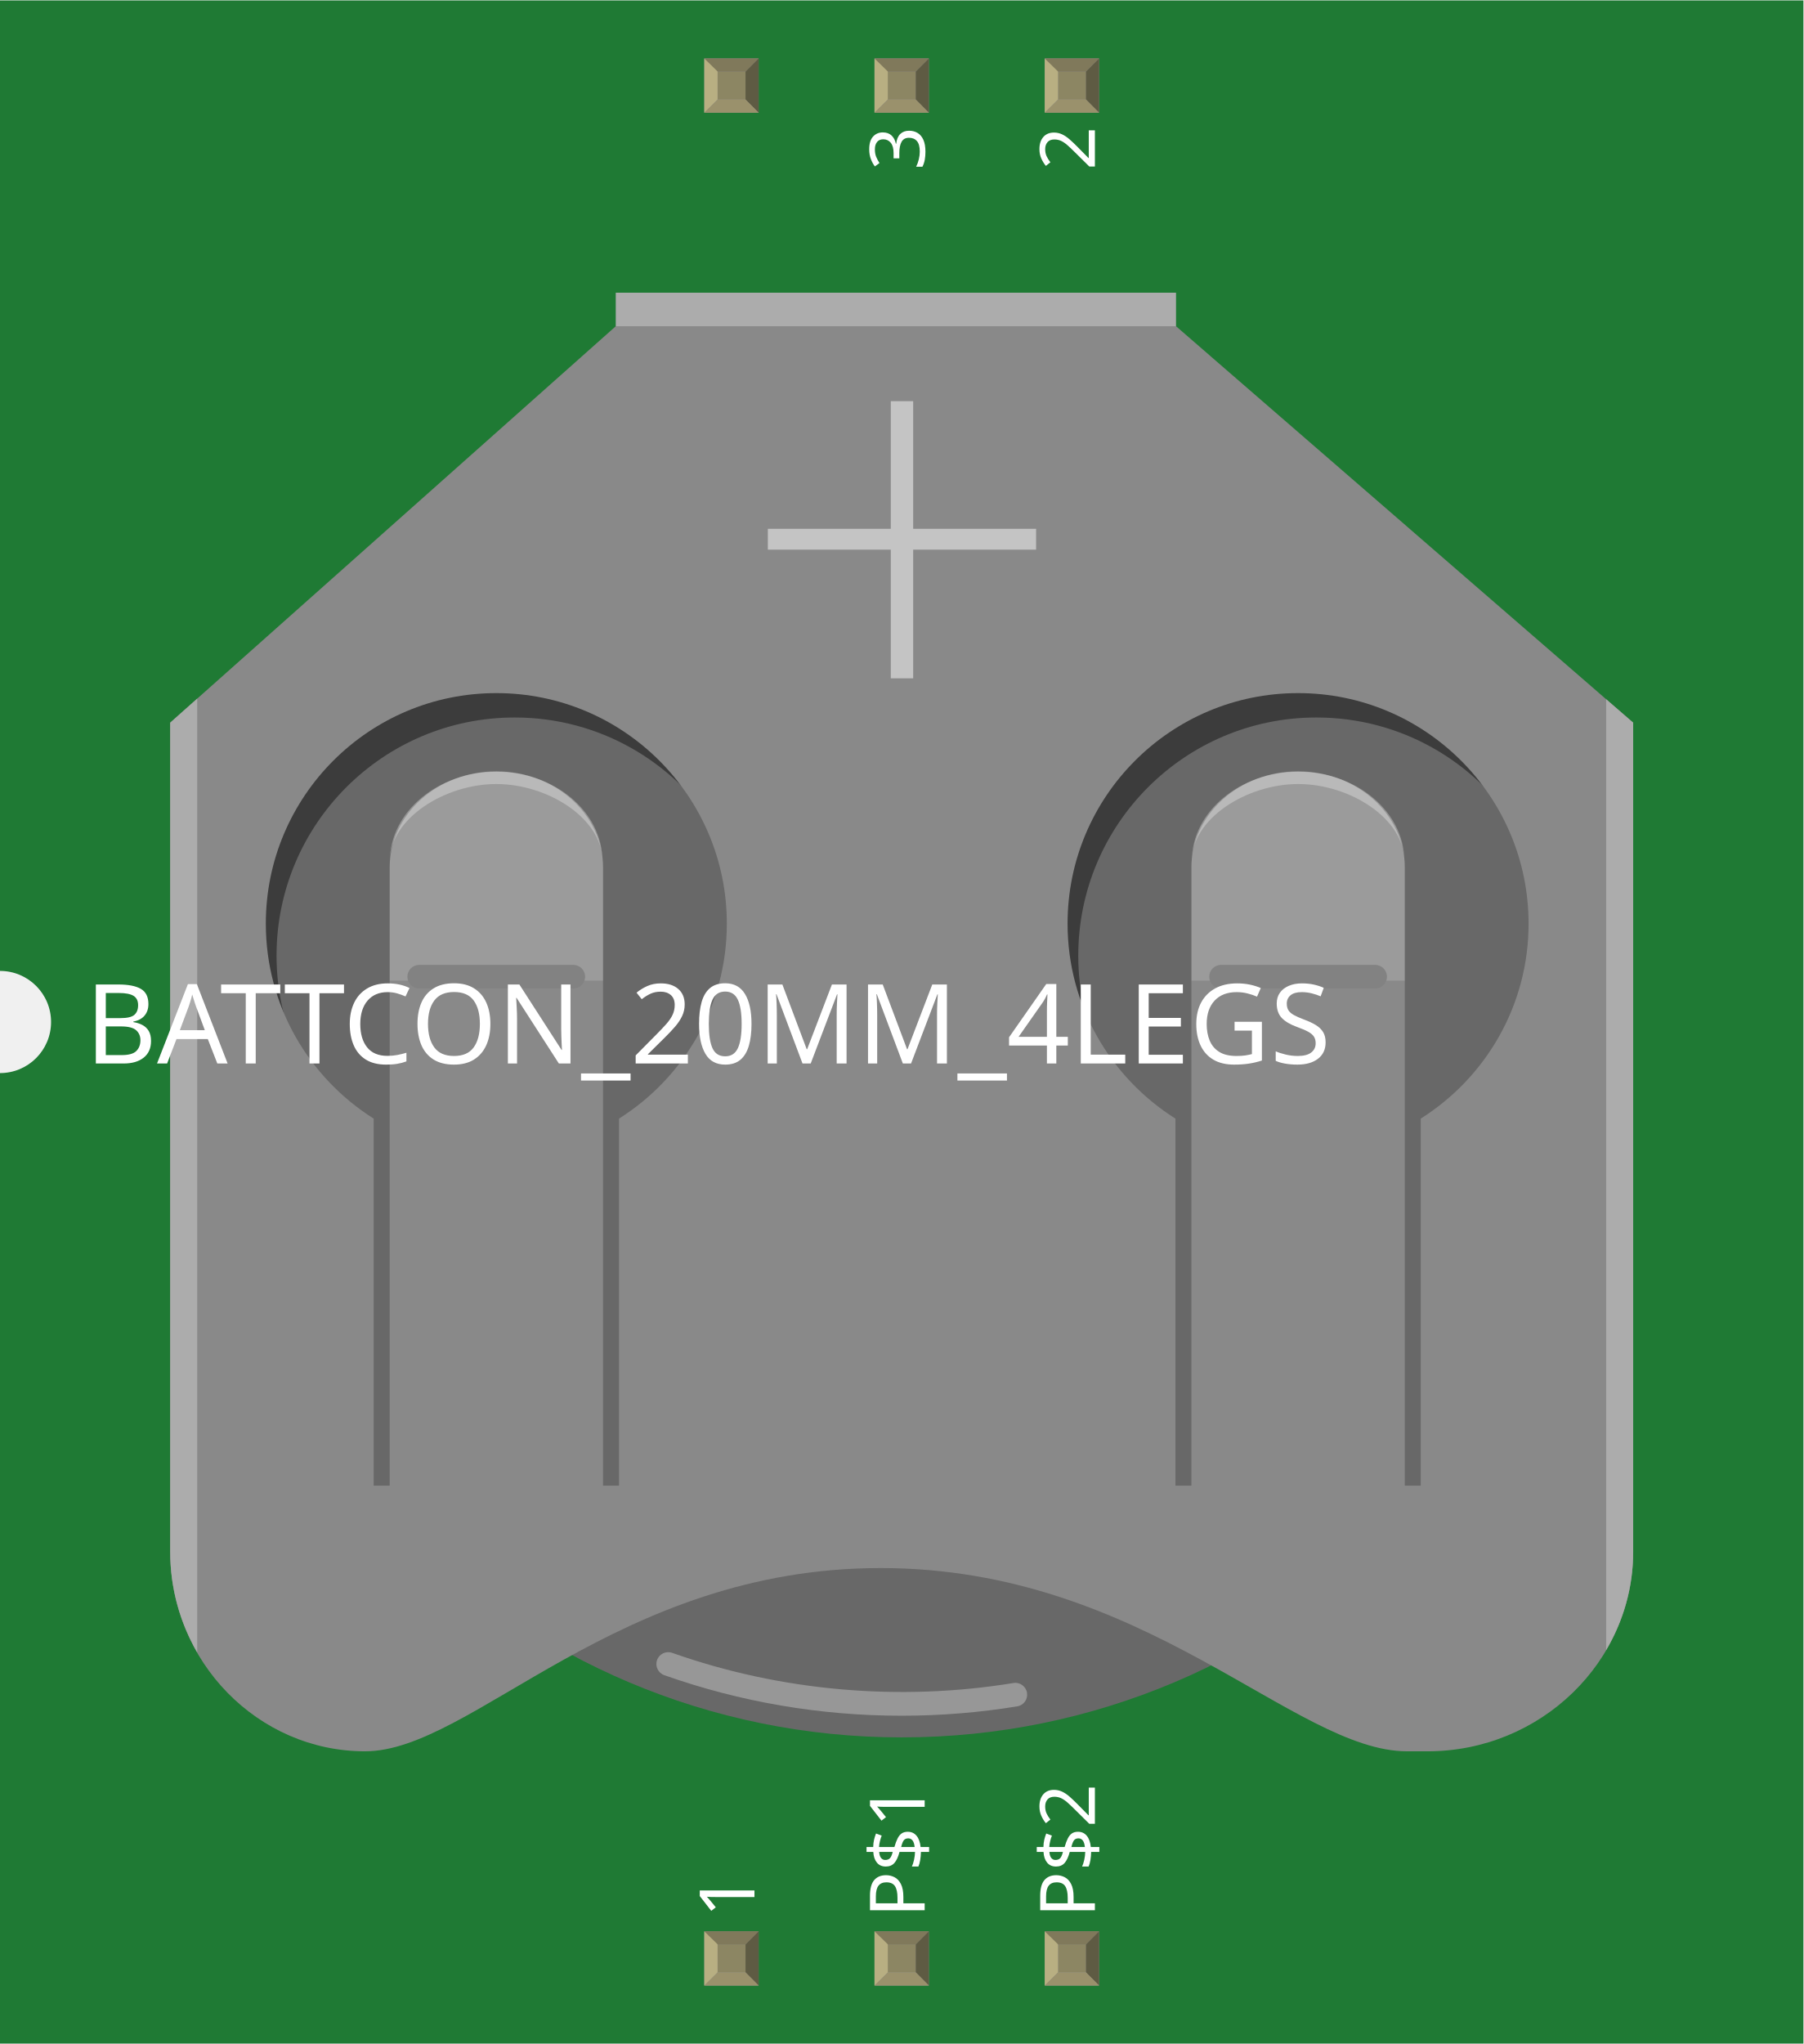
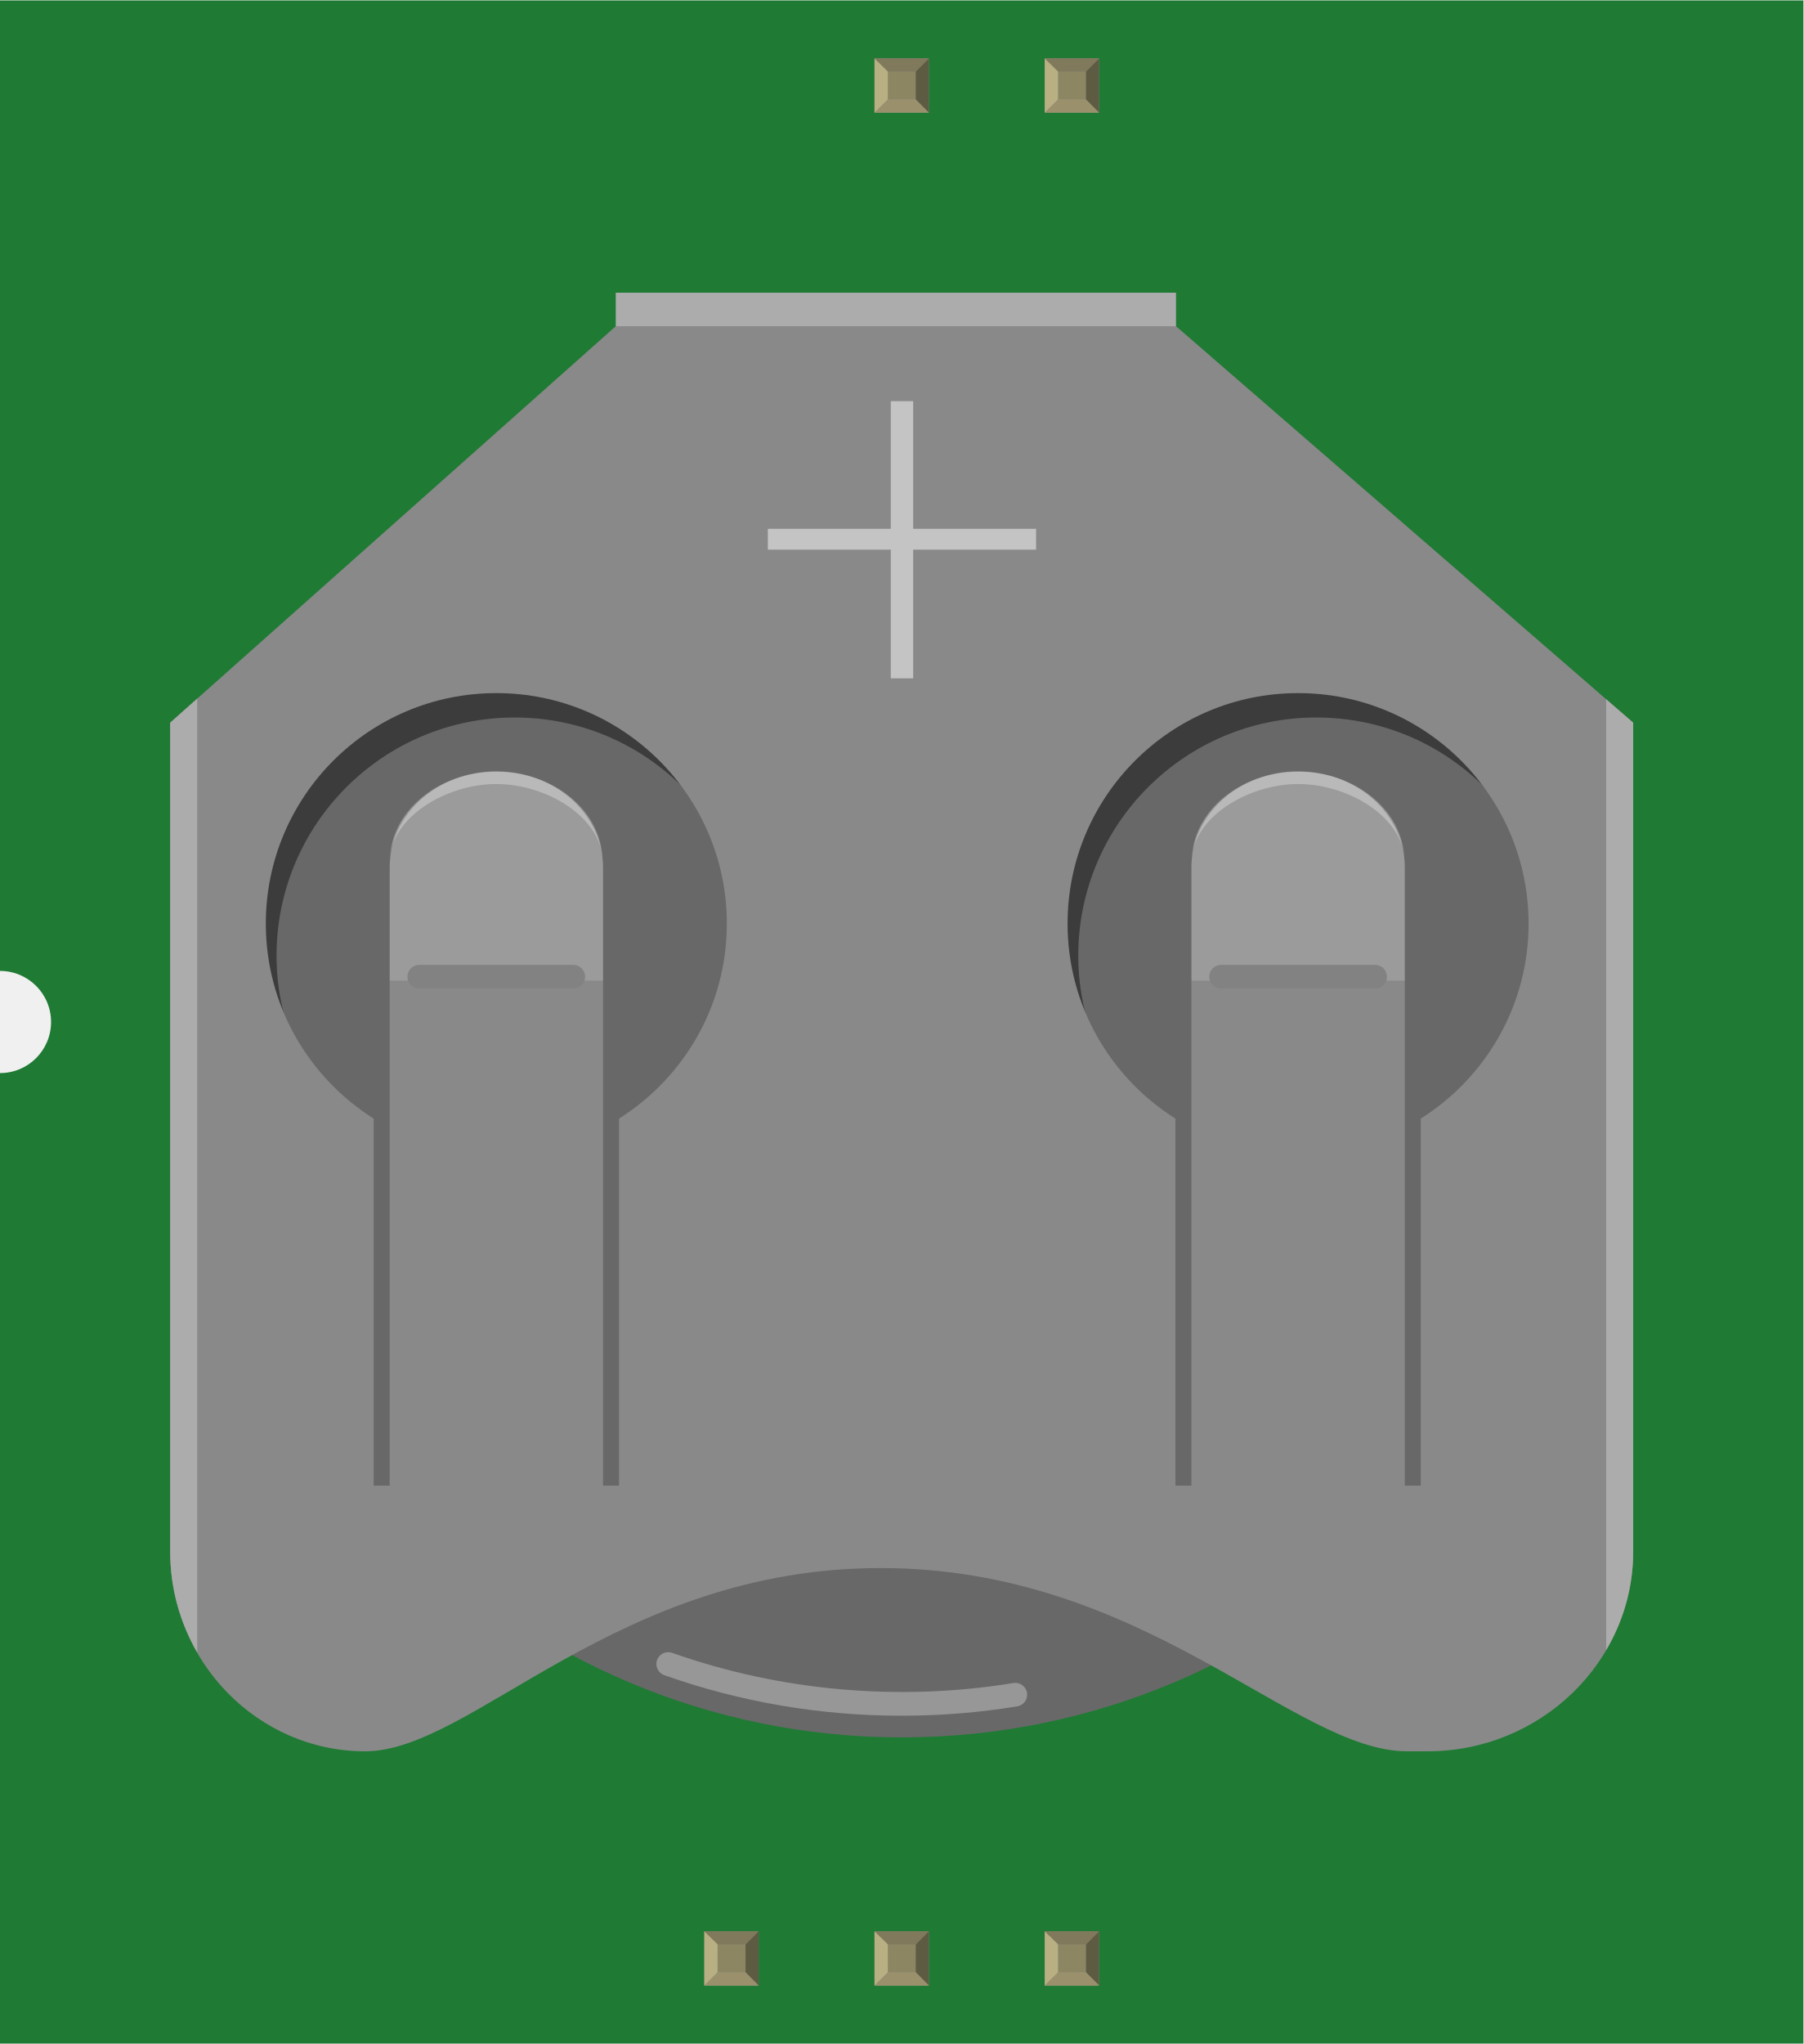
<svg xmlns="http://www.w3.org/2000/svg" width="1.059in" x="0in" version="1.2" y="0in" height="1.2in" viewBox="0 0 1059.46 1200" baseProfile="tiny">
  <g id="breadboard">
    <g id="icon">
      <path fill="#1F7A34" stroke="none" stroke-width="0" d="M0,0L0,570A30,30 0 0 1 0,630L0,1200L1059.46,1200L1059.46,0L0,0z" />
      <g transform="translate(100,171.646)">
        <g stroke-width="0">
          <g stroke-width="0">
            <g stroke-width="0">
              <circle fill="#686868" cx="429.722" cy="437.153" r="411.375" stroke-width="0" />
            </g>
            <g opacity="0.5" stroke-width="0">
              <path fill="#C6C6C6" stroke-width="0" d="M429.722,835.806c-47.819,0,-94.75,-8.014,-139.472,-23.819c-3.611,-1.292,-5.514,-5.25,-4.236,-8.875c1.264,-3.625,5.236,-5.5,8.861,-4.236c63.819,22.569,133.736,28.625,200.5,17.722c3.708,-0.667,7.361,1.944,7.972,5.722c0.625,3.778,-1.944,7.361,-5.722,7.972C475.361,833.958,452.5,835.806,429.722,835.806z" />
            </g>
            <g opacity="0.43" stroke-width="0">
              <g stroke-width="0">
                <path fill="#020202" stroke-width="0" d="M62.458,389.444c0,-77.292,62.653,-139.944,139.944,-139.944c49.764,0,93.347,26.042,118.153,65.167c-22.264,-47.792,-70.583,-81,-126.792,-81c-77.292,0,-139.944,62.653,-139.944,139.944c0,27.528,8.069,53.139,21.792,74.792C67.264,430.458,62.458,410.542,62.458,389.444z" />
              </g>
            </g>
            <g opacity="0.43" stroke-width="0">
              <g stroke-width="0">
                <path fill="#020202" stroke-width="0" d="M533.458,389.444c0,-77.292,62.653,-139.944,139.944,-139.944c49.764,0,93.347,26.042,118.153,65.167c-22.264,-47.792,-70.583,-81,-126.792,-81c-77.292,0,-139.944,62.653,-139.944,139.944c0,27.528,8.056,53.139,21.792,74.792C538.264,430.458,533.458,410.542,533.458,389.444z" />
              </g>
            </g>
            <g stroke-width="0">
              <g stroke-width="0">
                <g stroke-width="0">
                  <path fill="#9B9B9B" stroke-width="0" d="M128.931,337.597c0,-31.194,28.056,-56.472,62.667,-56.472s62.681,25.278,62.681,56.472l0,66.653L128.931,404.25L128.931,337.597z" />
                  <path fill="#9B9B9B" stroke-width="0" d="M599.931,337.597c0,-31.194,28.069,-56.472,62.681,-56.472c34.611,0,62.681,25.278,62.681,56.472l0,66.653l-125.347,0L599.944,337.597z" />
                </g>
                <rect width="125.347" x="599.931" y="404.236" fill="#898989" height="300.583" stroke-width="0" />
                <rect width="125.347" x="128.931" y="404.236" fill="#898989" height="300.583" stroke-width="0" />
                <g stroke-width="0">
                  <path fill="#898989" stroke-width="0" d="M590.875,19.694L590.875,0L261.764,0l0,19.694L0,252.542l0,487.014c0,64.431,51.528,117.153,114.486,117.153c62.944,0,147.319,-107.639,302.903,-107.639c155.583,0,242.806,107.639,309.264,107.639l12,0c66.444,0,120.806,-52.722,120.806,-117.153L859.458,252.542L590.875,19.694zM263.667,485.097l0,215.569L119.528,700.667L119.528,485.097c-38.014,-23.986,-63.361,-66.236,-63.361,-114.5c0,-74.792,60.625,-135.417,135.417,-135.417s135.417,60.625,135.417,135.417C327.014,418.861,301.694,461.111,263.667,485.097zM734.667,485.097l0,215.569L590.542,700.667L590.542,485.097c-38.014,-23.986,-63.361,-66.236,-63.361,-114.5c0,-74.792,60.625,-135.417,135.417,-135.417s135.417,60.625,135.417,135.417C798.014,418.861,772.694,461.111,734.667,485.097z" />
                </g>
                <rect width="329.111" x="261.764" opacity="0.3" y="0" fill="#FFFFFF" height="19.694" enable-background="new    " stroke-width="0" />
                <g stroke-width="0">
                  <path fill="none" stroke-width="0" d="M191.597,235.181c-74.792,0,-135.417,60.625,-135.417,135.417c0,48.278,25.333,90.542,63.361,114.514l0,215.569l144.139,0L263.681,485.097c38.014,-24,63.347,-66.236,63.347,-114.5C327.014,295.806,266.389,235.181,191.597,235.181z" />
                  <path fill="none" stroke-width="0" d="M662.597,235.181c-74.792,0,-135.417,60.625,-135.417,135.417c0,48.278,25.333,90.542,63.361,114.514l0,215.569l144.139,0L734.681,485.097c38.014,-24,63.347,-66.236,63.347,-114.5C798.014,295.806,737.389,235.181,662.597,235.181z" />
                  <path fill="#898989" stroke-width="0" d="M0,252.542l0,487.014c0,21.528,5.847,41.667,15.861,59.056L15.861,238.431L0,252.542z" />
                  <path opacity="0.3" fill="#FFFFFF" enable-background="new    " stroke-width="0" d="M0,252.542l0,487.014c0,21.528,5.847,41.667,15.861,59.056L15.861,238.431L0,252.542z" />
                  <path fill="#898989" stroke-width="0" d="M859.458,252.542l-15.861,-13.736L843.597,797.222c10.042,-17.069,15.861,-36.736,15.861,-57.667L859.458,252.542z" />
                  <path opacity="0.3" fill="#FFFFFF" enable-background="new    " stroke-width="0" d="M859.458,252.542l-15.861,-13.736L843.597,797.222c10.042,-17.069,15.861,-36.736,15.861,-57.667L859.458,252.542z" />
                </g>
                <g opacity="0.5" stroke-width="0">
                  <path fill="#FFFFFF" stroke-width="0" d="M436.472,63.722l0,74.958l72.222,0l0,12.25l-72.222,0l0,75.569l-13.153,0l0,-75.569l-72.222,0L351.097,138.681l72.222,0L423.319,63.722L436.472,63.722z" />
                </g>
              </g>
            </g>
            <g stroke-width="0">
              <path fill="#828282" stroke-width="0" d="M236.792,408.694l-90.514,0c-3.833,0,-6.944,-3.111,-6.944,-6.944s3.111,-6.944,6.944,-6.944l90.514,0c3.833,0,6.944,3.111,6.944,6.944S240.625,408.694,236.792,408.694z" />
            </g>
            <g stroke-width="0">
              <path fill="#828282" stroke-width="0" d="M707.861,408.694l-90.514,0c-3.833,0,-6.944,-3.111,-6.944,-6.944s3.111,-6.944,6.944,-6.944l90.514,0c3.833,0,6.944,3.111,6.944,6.944S711.694,408.694,707.861,408.694z" />
            </g>
          </g>
          <path opacity="0.3" fill="#FFFFFF" stroke-width="0" d="M129.083,333.722c0,-28.861,28.347,-52.361,62.514,-52.361c34.181,0,62.306,23.486,62.306,52.361c0,-24.889,-32.111,-45.139,-62.306,-45.139C161.403,288.583,129.083,308.833,129.083,333.722z" />
          <path opacity="0.3" fill="#FFFFFF" stroke-width="0" d="M600.194,333.722c0,-28.861,28.347,-52.361,62.514,-52.361c34.181,0,62.306,23.486,62.306,52.361c0,-24.889,-32.111,-45.139,-62.306,-45.139C632.514,288.583,600.194,308.833,600.194,333.722z" />
        </g>
      </g>
    </g>
    <g transform="translate(413.764,1134.05)">
      <rect width="31.93" x="0" y="0" fill="#8D8C8C" height="31.9" id="connector0pin" stroke-width="0" />
      <rect width="16.444" x="7.792" y="7.735" fill="#8C8663" height="16.415" stroke-width="0" />
      <polygon fill="#B8AF82" points="0,31.9,7.792,24.137,7.792,6.972,0,0" stroke-width="0" />
      <polygon fill="#80795B" points="24.208,7.763,7.903,7.763,0,0,31.93,0" stroke-width="0" />
      <polygon fill="#5E5B43" points="24.208,24.137,24.208,7.763,31.93,0,31.93,31.9" stroke-width="0" />
      <polygon fill="#9A916C" points="0,31.9,7.875,24.137,24.208,24.137,31.93,31.9" stroke-width="0" />
    </g>
-     <g transform="translate(413.764,34.05)">
-       <rect width="31.93" x="0" y="0" fill="#8D8C8C" height="31.9" id="" stroke-width="0" />
-       <rect width="16.444" x="7.792" y="7.735" fill="#8C8663" height="16.415" stroke-width="0" />
-       <polygon fill="#B8AF82" points="0,31.9,7.792,24.137,7.792,6.972,0,0" stroke-width="0" />
-       <polygon fill="#80795B" points="24.208,7.763,7.903,7.763,0,0,31.93,0" stroke-width="0" />
-       <polygon fill="#5E5B43" points="24.208,24.137,24.208,7.763,31.93,0,31.93,31.9" stroke-width="0" />
-       <polygon fill="#9A916C" points="0,31.9,7.875,24.137,24.208,24.137,31.93,31.9" stroke-width="0" />
-     </g>
    <g transform="translate(513.764,1134.05)">
      <rect width="31.93" x="0" y="0" fill="#8D8C8C" height="31.9" id="connector1pin" stroke-width="0" />
      <rect width="16.444" x="7.792" y="7.735" fill="#8C8663" height="16.415" stroke-width="0" />
      <polygon fill="#B8AF82" points="0,31.9,7.792,24.137,7.792,6.972,0,0" stroke-width="0" />
      <polygon fill="#80795B" points="24.208,7.763,7.903,7.763,0,0,31.93,0" stroke-width="0" />
      <polygon fill="#5E5B43" points="24.208,24.137,24.208,7.763,31.93,0,31.93,31.9" stroke-width="0" />
      <polygon fill="#9A916C" points="0,31.9,7.875,24.137,24.208,24.137,31.93,31.9" stroke-width="0" />
    </g>
    <g transform="translate(513.764,34.05)">
      <rect width="31.93" x="0" y="0" fill="#8D8C8C" height="31.9" id="connector4pin" stroke-width="0" />
      <rect width="16.444" x="7.792" y="7.735" fill="#8C8663" height="16.415" stroke-width="0" />
      <polygon fill="#B8AF82" points="0,31.9,7.792,24.137,7.792,6.972,0,0" stroke-width="0" />
      <polygon fill="#80795B" points="24.208,7.763,7.903,7.763,0,0,31.93,0" stroke-width="0" />
      <polygon fill="#5E5B43" points="24.208,24.137,24.208,7.763,31.93,0,31.93,31.9" stroke-width="0" />
      <polygon fill="#9A916C" points="0,31.9,7.875,24.137,24.208,24.137,31.93,31.9" stroke-width="0" />
    </g>
    <g transform="translate(613.764,1134.05)">
      <rect width="31.93" x="0" y="0" fill="#8D8C8C" height="31.9" id="connector2pin" stroke-width="0" />
      <rect width="16.444" x="7.792" y="7.735" fill="#8C8663" height="16.415" stroke-width="0" />
      <polygon fill="#B8AF82" points="0,31.9,7.792,24.137,7.792,6.972,0,0" stroke-width="0" />
      <polygon fill="#80795B" points="24.208,7.763,7.903,7.763,0,0,31.93,0" stroke-width="0" />
      <polygon fill="#5E5B43" points="24.208,24.137,24.208,7.763,31.93,0,31.93,31.9" stroke-width="0" />
      <polygon fill="#9A916C" points="0,31.9,7.875,24.137,24.208,24.137,31.93,31.9" stroke-width="0" />
    </g>
    <g transform="translate(613.764,34.05)">
      <rect width="31.93" x="0" y="0" fill="#8D8C8C" height="31.9" id="connector3pin" stroke-width="0" />
      <rect width="16.444" x="7.792" y="7.735" fill="#8C8663" height="16.415" stroke-width="0" />
      <polygon fill="#B8AF82" points="0,31.9,7.792,24.137,7.792,6.972,0,0" stroke-width="0" />
      <polygon fill="#80795B" points="24.208,7.763,7.903,7.763,0,0,31.93,0" stroke-width="0" />
      <polygon fill="#5E5B43" points="24.208,24.137,24.208,7.763,31.93,0,31.93,31.9" stroke-width="0" />
      <polygon fill="#9A916C" points="0,31.9,7.875,24.137,24.208,24.137,31.93,31.9" stroke-width="0" />
    </g>
  </g>
-   <text x="50" y="624.375" font-family="OCRA" fill="white" text-anchor="start" stroke="none" id="label" stroke-width="0" font-size="65">BATTCON_20MM_4LEGS</text>
+   <text x="50" y="624.375" font-family="OCRA" fill="white" text-anchor="start" stroke="none" id="label" stroke-width="0" font-size="65" />
  <g transform="translate(443.229,1126.05)">
    <g transform="rotate(-90)">
-       <text x="0" y="0" font-family="OCRA" fill="white" text-anchor="start" stroke="none" stroke-width="0" font-size="45">1</text>
+       <text x="0" y="0" font-family="OCRA" fill="white" text-anchor="start" stroke="none" stroke-width="0" font-size="45" />
    </g>
  </g>
-   <g transform="translate(443.229,73.95)">
+   <g transform="translate(543.229,1126.05)">
+     <g transform="rotate(-90)">
+       <text x="0" y="0" font-family="OCRA" fill="white" text-anchor="start" stroke="none" stroke-width="0" font-size="45" />
+     </g>
+   </g>
+   <g transform="translate(543.229,73.95)">
    <g transform="rotate(-90)">
      <text x="0" y="0" font-family="OCRA" fill="white" text-anchor="end" stroke="none" stroke-width="0" font-size="45" />
    </g>
  </g>
-   <g transform="translate(543.229,1126.05)">
-     <g transform="rotate(-90)">
-       <text x="0" y="0" font-family="OCRA" fill="white" text-anchor="start" stroke="none" stroke-width="0" font-size="45">P$1</text>
-     </g>
-   </g>
-   <g transform="translate(543.229,73.95)">
-     <g transform="rotate(-90)">
-       <text x="0" y="0" font-family="OCRA" fill="white" text-anchor="end" stroke="none" stroke-width="0" font-size="45">3</text>
-     </g>
-   </g>
  <g transform="translate(643.229,1126.05)">
    <g transform="rotate(-90)">
-       <text x="0" y="0" font-family="OCRA" fill="white" text-anchor="start" stroke="none" stroke-width="0" font-size="45">P$2</text>
+       <text x="0" y="0" font-family="OCRA" fill="white" text-anchor="start" stroke="none" stroke-width="0" font-size="45" />
    </g>
  </g>
  <g transform="translate(643.229,73.95)">
    <g transform="rotate(-90)">
-       <text x="0" y="0" font-family="OCRA" fill="white" text-anchor="end" stroke="none" stroke-width="0" font-size="45">2</text>
+       <text x="0" y="0" font-family="OCRA" fill="white" text-anchor="end" stroke="none" stroke-width="0" font-size="45" />
    </g>
  </g>
</svg>
